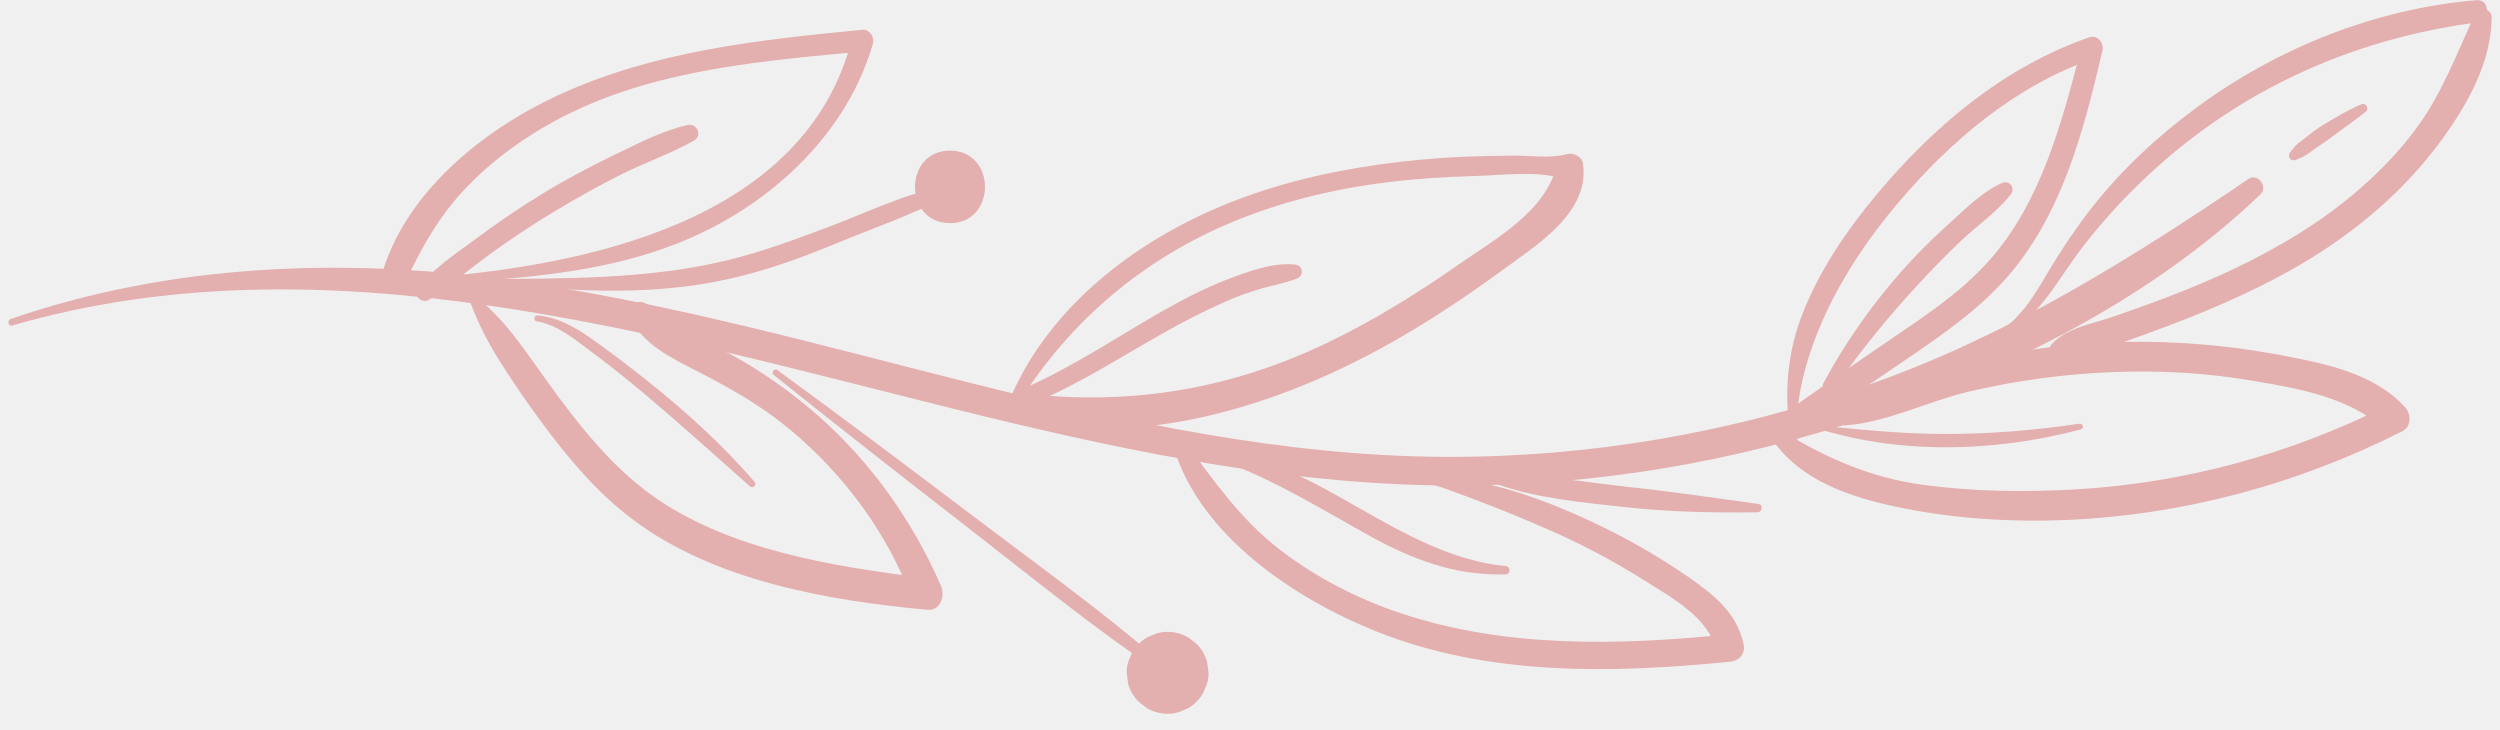
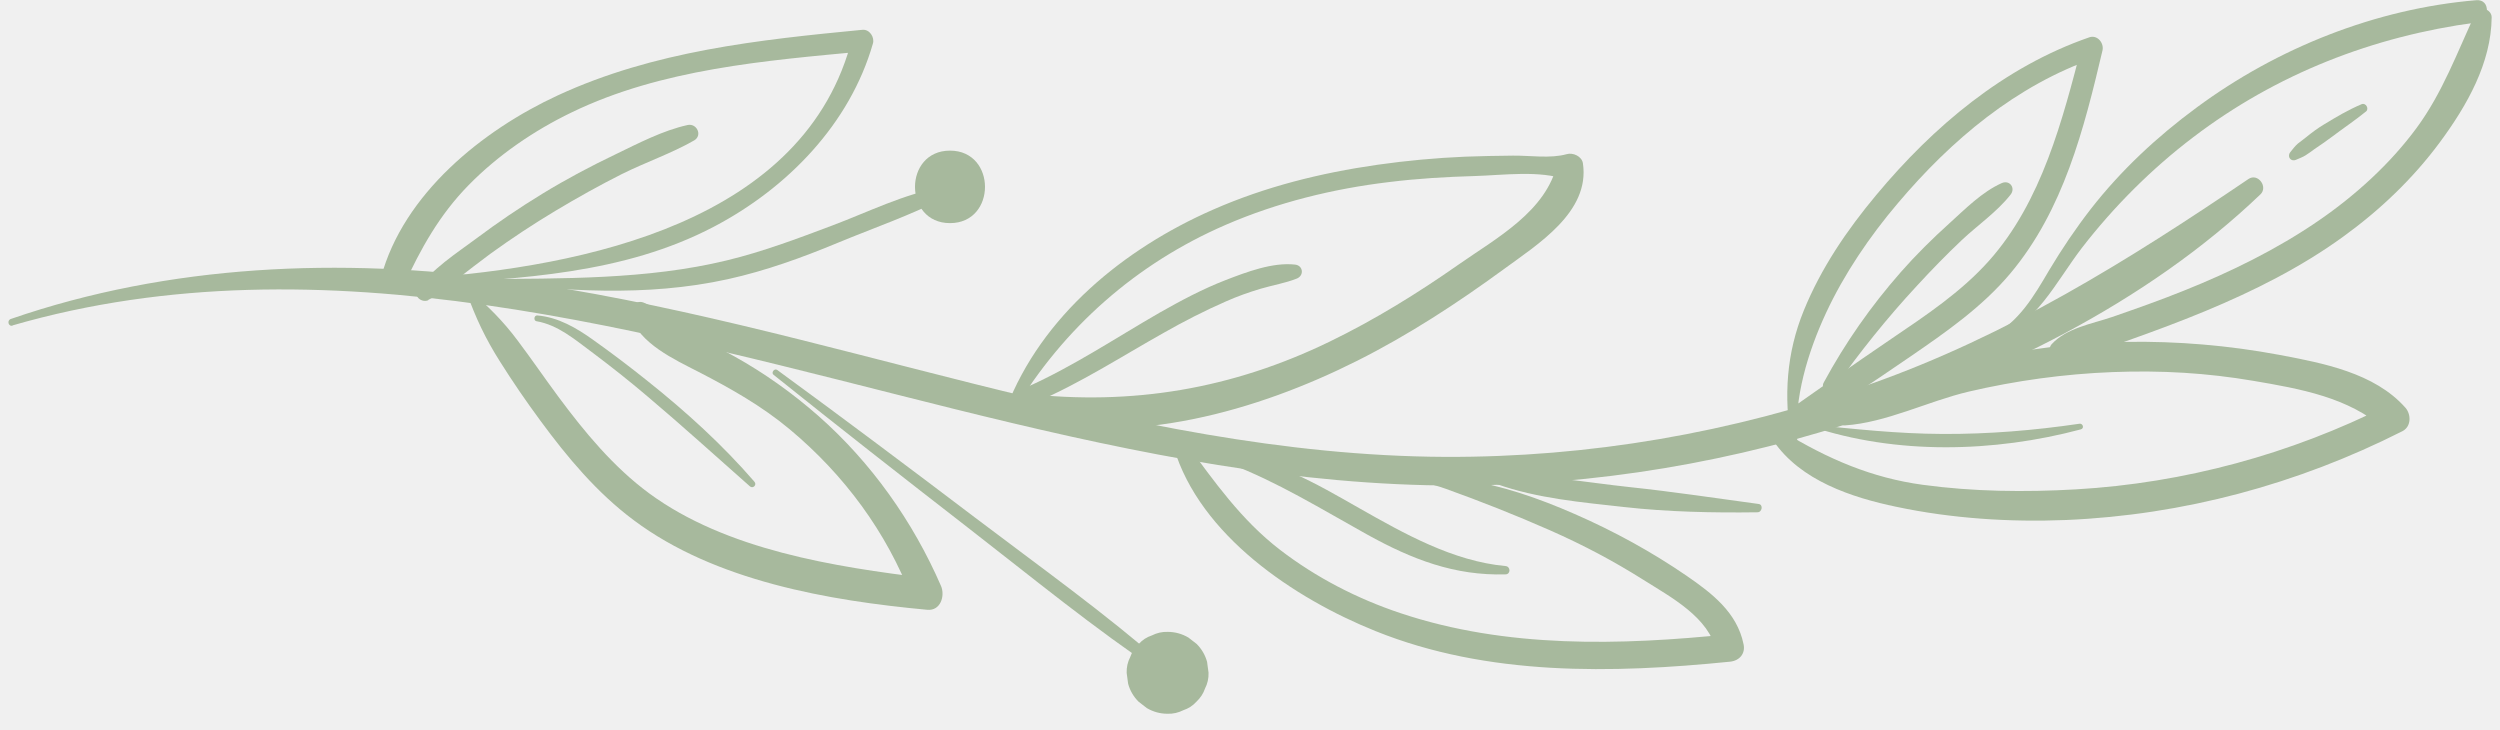
<svg xmlns="http://www.w3.org/2000/svg" width="120" height="35" viewBox="0 0 120 35" fill="none">
  <g clip-path="url(#clip0_674_2778)">
-     <path d="M0.6 15.62C15.53 11.3 31.22 16.01 45.76 19.62C53.22 21.47 60.79 23.11 68.5 23.29C75.27 23.45 82.08 22.44 88.53 20.39C95.71 18.11 103.01 14.58 108.5 9.33C108.88 8.97 108.38 8.29 107.93 8.59C102.16 12.5 96.35 16.12 89.74 18.45C83.13 20.78 76.28 21.96 69.35 21.93C53.92 21.85 39.47 15.48 24.32 13.43C16.38 12.35 8.14 12.68 0.52 15.31C0.32 15.38 0.4 15.69 0.61 15.63H0.6V15.62Z" fill="#E4AFAF" />
-     <path d="M19.36 13.75C20.19 11.94 21.09 10.32 22.49 8.89C23.89 7.46 25.62 6.27 27.45 5.39C31.75 3.31 36.73 2.91 41.41 2.47L40.91 1.81C38.69 10.69 27.97 12.79 20.19 13.36C20 13.37 20 13.67 20.19 13.66C24.99 13.37 29.93 13.16 34.27 10.88C37.78 9.04 40.79 5.96 41.9 2.09C41.99 1.79 41.74 1.4 41.4 1.43C36.41 1.91 31.37 2.45 26.77 4.58C23.16 6.25 19.37 9.3 18.29 13.31C18.13 13.91 19.06 14.36 19.33 13.75H19.36Z" fill="#E4AFAF" />
-     <path d="M22.4 14.05C22.83 15.25 23.3 16.25 23.99 17.34C24.6 18.31 25.25 19.26 25.93 20.18C27.23 21.95 28.65 23.65 30.42 24.97C34.32 27.89 39.77 28.83 44.51 29.27C45.15 29.33 45.37 28.6 45.17 28.13C43.83 25.04 41.82 22.2 39.29 19.97C38.04 18.87 36.68 17.9 35.22 17.09C34.5 16.69 33.75 16.32 33.04 15.89C32.33 15.46 31.68 14.84 30.88 14.52C30.52 14.38 30.14 14.8 30.25 15.15C30.7 16.49 32.36 17.25 33.53 17.85C35.08 18.65 36.57 19.49 37.91 20.61C40.52 22.79 42.55 25.53 43.77 28.71L44.5 27.75C40.05 27.21 34.86 26.4 31.16 23.68C29.45 22.42 28.06 20.74 26.8 19.04C26.14 18.15 25.52 17.24 24.85 16.35C24.15 15.41 23.43 14.7 22.55 13.94C22.48 13.88 22.35 13.94 22.39 14.03L22.4 14.05Z" fill="#E4AFAF" />
-     <path d="M48.65 19.74C51.05 15.73 54.54 12.65 58.84 10.79C61.31 9.72 63.99 9.06 66.67 8.74C68.03 8.57 69.41 8.49 70.78 8.45C72.15 8.41 73.93 8.16 75.19 8.63L74.75 7.85C74.22 10.15 71.84 11.42 70.01 12.7C68.04 14.08 66 15.34 63.84 16.39C59.15 18.67 54.34 19.48 49.17 18.89C48.45 18.81 48.3 19.99 49 20.15C54.41 21.4 60.3 19.75 65.14 17.32C67.61 16.08 69.94 14.56 72.17 12.93C73.79 11.74 76.33 10.18 75.98 7.84C75.93 7.5 75.5 7.31 75.2 7.4C74.42 7.62 73.42 7.46 72.62 7.47C71.82 7.48 71.09 7.49 70.33 7.52C68.92 7.58 67.51 7.71 66.11 7.91C63.39 8.3 60.73 8.96 58.21 10.07C53.95 11.94 50 15.16 48.3 19.59C48.22 19.81 48.56 19.94 48.67 19.75L48.65 19.74Z" fill="#E4AFAF" />
-     <path d="M56.34 21.48C57.6 25.71 62.14 28.73 66.02 30.29C71.4 32.46 77.38 32.33 83.05 31.76C83.5 31.71 83.79 31.37 83.69 30.92C83.38 29.4 82.18 28.48 80.96 27.64C79.27 26.48 77.46 25.49 75.58 24.67C73.84 23.91 72.07 23.29 70.18 23.01C68.29 22.73 66.31 22.1 64.45 22.25C64.34 22.25 64.3 22.42 64.42 22.46C66.06 22.91 67.77 22.88 69.39 23.46C71.01 24.04 72.76 24.73 74.39 25.45C76.02 26.17 77.45 26.93 78.88 27.83C80.19 28.66 82.05 29.63 82.39 31.28L83.03 30.44C77.77 30.98 72.3 31.13 67.22 29.43C65.15 28.74 63.17 27.72 61.44 26.39C59.57 24.95 58.3 23.13 56.91 21.25C56.71 20.97 56.2 21.12 56.32 21.5L56.34 21.48Z" fill="#E4AFAF" />
-     <path d="M86.27 21.21C86.09 19.14 86.78 16.89 87.65 15.02C88.52 13.15 89.74 11.35 91.1 9.75C93.66 6.72 96.78 4.09 100.57 2.78L99.94 2.15C99 5.76 98.01 9.67 95.47 12.52C94.13 14.02 92.44 15.14 90.79 16.26C88.9 17.54 87.03 18.87 85.16 20.18C84.6 20.57 85.12 21.49 85.7 21.11C87.7 19.79 89.72 18.48 91.69 17.12C93.41 15.94 95.15 14.73 96.5 13.12C99.05 10.08 100.03 6.19 100.92 2.42C101 2.07 100.68 1.66 100.29 1.79C96.19 3.21 92.81 6.06 90.06 9.36C88.65 11.05 87.41 12.87 86.58 14.91C85.75 16.95 85.61 19.02 85.99 21.24C86.02 21.39 86.28 21.36 86.27 21.2V21.21Z" fill="#E4AFAF" />
-     <path d="M85.13 21.17C86.43 23.07 88.88 23.88 91.04 24.33C93.69 24.89 96.48 25.07 99.18 24.96C104.81 24.72 110.29 23.24 115.31 20.7C115.75 20.48 115.74 19.89 115.46 19.57C113.97 17.89 111.5 17.43 109.39 17.03C106.98 16.58 104.51 16.37 102.05 16.41C99.59 16.45 97.28 16.74 94.96 17.28C92.84 17.78 89.96 18.36 88.34 19.92C88.17 20.09 88.29 20.43 88.55 20.42C90.54 20.29 92.54 19.26 94.49 18.8C96.76 18.27 99.08 17.95 101.41 17.86C103.74 17.77 105.93 17.9 108.16 18.28C110.39 18.66 112.74 19.07 114.45 20.59L114.6 19.46C109.95 21.8 104.84 23.19 99.64 23.49C97.19 23.63 94.72 23.6 92.29 23.27C89.86 22.94 87.75 22.04 85.59 20.72C85.32 20.56 84.96 20.89 85.15 21.16L85.13 21.17Z" fill="#E4AFAF" />
-     <path d="M95.66 16.33C97.73 15.61 98.68 13.53 99.93 11.9C101.46 9.92 103.28 8.1 105.27 6.59C109.26 3.55 113.91 1.74 118.86 1.08C119.52 0.99 119.56 -0.05 118.86 0.01C114.05 0.41 109.31 2.3 105.44 5.16C103.54 6.56 101.81 8.17 100.36 10.03C99.63 10.97 98.97 11.95 98.36 12.97C97.63 14.21 96.9 15.48 95.56 16.15C95.45 16.2 95.53 16.38 95.64 16.34L95.66 16.33Z" fill="#E4AFAF" />
-     <path d="M118.83 0.62C117.94 2.52 117.25 4.44 115.99 6.15C114.73 7.86 113.06 9.38 111.28 10.6C109.28 11.97 107.08 13.05 104.83 13.95C103.69 14.41 102.53 14.82 101.37 15.22C100.4 15.55 99.2 15.74 98.48 16.52C98.3 16.72 98.35 17.11 98.65 17.17C99.8 17.38 101 16.74 102.07 16.37C103.34 15.92 104.61 15.45 105.86 14.93C108.17 13.97 110.43 12.84 112.46 11.37C114.23 10.09 115.82 8.58 117.12 6.82C118.42 5.06 119.58 3.02 119.6 0.83C119.6 0.44 119.01 0.24 118.83 0.62Z" fill="#E4AFAF" />
-     <path d="M110.21 7.67C110.36 7.6 110.52 7.55 110.66 7.46C110.81 7.37 110.95 7.26 111.09 7.16C111.37 6.97 111.65 6.78 111.93 6.57C112.47 6.16 113.04 5.78 113.57 5.35C113.73 5.22 113.56 4.92 113.36 5C112.72 5.27 112.13 5.62 111.54 5.98C111.24 6.16 110.96 6.37 110.69 6.59C110.56 6.69 110.43 6.79 110.3 6.89C110.16 7.01 110.05 7.16 109.93 7.31C109.77 7.52 109.96 7.78 110.21 7.67Z" fill="#E4AFAF" />
-     <path d="M86.9 20.46C91.01 21.84 95.72 21.72 99.88 20.61C100.06 20.56 99.98 20.31 99.81 20.34C97.63 20.66 95.46 20.84 93.25 20.83C91.04 20.82 89.01 20.59 86.91 20.38C86.86 20.38 86.85 20.45 86.9 20.47V20.46Z" fill="#E4AFAF" />
-     <path d="M88.04 18.64C89.25 16.92 90.59 15.25 92.02 13.71C92.71 12.96 93.42 12.23 94.16 11.53C94.9 10.83 95.86 10.17 96.51 9.34C96.76 9.02 96.46 8.62 96.08 8.79C95.14 9.21 94.32 10.04 93.57 10.72C92.75 11.46 91.97 12.23 91.24 13.06C89.8 14.7 88.58 16.44 87.54 18.36C87.36 18.68 87.82 18.94 88.03 18.64H88.04Z" fill="#E4AFAF" />
-     <path d="M58.98 22.24C61.32 23.13 63.43 24.44 65.61 25.65C67.79 26.86 69.83 27.64 72.26 27.57C72.52 27.57 72.52 27.19 72.26 27.17C69.75 26.94 67.39 25.61 65.24 24.39C64.2 23.8 63.16 23.19 62.06 22.71C61.12 22.3 60.03 21.84 58.98 22.04C58.87 22.06 58.89 22.21 58.98 22.24Z" fill="#E4AFAF" />
-     <path d="M49.72 19.31C51.86 18.39 53.82 17.12 55.85 15.98C56.82 15.43 57.81 14.92 58.84 14.47C59.38 14.23 59.94 14.03 60.51 13.86C61.08 13.69 61.7 13.59 62.25 13.37C62.61 13.22 62.55 12.74 62.16 12.7C61.08 12.58 59.83 13.06 58.84 13.44C57.73 13.87 56.68 14.43 55.64 15.02C53.54 16.23 51.51 17.59 49.29 18.58C48.78 18.81 49.22 19.54 49.72 19.32V19.31Z" fill="#E4AFAF" />
-     <path d="M25.76 15.42C26.78 15.6 27.57 16.28 28.38 16.88C29.3 17.57 30.2 18.28 31.07 19.02C32.74 20.43 34.36 21.9 35.99 23.34C36.14 23.48 36.35 23.27 36.21 23.12C34.68 21.35 32.94 19.77 31.11 18.31C30.25 17.62 29.38 16.96 28.48 16.32C27.67 15.74 26.8 15.23 25.79 15.14C25.63 15.13 25.6 15.39 25.75 15.42H25.76Z" fill="#E4AFAF" />
-     <path d="M20.55 14.4C21.06 14.15 21.53 13.72 21.98 13.37C22.5 12.97 23.01 12.57 23.54 12.18C24.55 11.45 25.59 10.76 26.66 10.12C27.73 9.48 28.75 8.91 29.84 8.36C30.98 7.79 32.22 7.37 33.32 6.74C33.73 6.5 33.45 5.91 33.01 6C31.82 6.26 30.64 6.88 29.54 7.41C28.35 7.98 27.18 8.6 26.05 9.29C24.92 9.98 23.89 10.68 22.86 11.45C21.91 12.16 20.72 12.91 20.05 13.9C19.83 14.23 20.25 14.55 20.56 14.41L20.55 14.4Z" fill="#E4AFAF" />
-     <path d="M23.06 13.52C27.04 13.96 30.99 14.27 34.94 13.4C36.75 13 38.49 12.37 40.2 11.66C41.91 10.95 43.75 10.32 45.4 9.46C45.67 9.32 45.47 8.95 45.2 8.99C43.4 9.31 41.66 10.18 39.96 10.82C38.26 11.46 36.62 12.08 34.88 12.5C31.05 13.43 26.97 13.36 23.05 13.4C22.97 13.4 22.97 13.51 23.05 13.52H23.06Z" fill="#E4AFAF" />
-     <path d="M45.6 10.71C47.84 10.71 47.84 7.23 45.6 7.23C43.36 7.23 43.36 10.71 45.6 10.71Z" fill="#E4AFAF" />
-     <path d="M71.83 23.23C73.79 23.93 75.93 24.11 77.98 24.34C80.03 24.57 82.22 24.62 84.36 24.59C84.58 24.59 84.65 24.22 84.41 24.19C82.35 23.91 80.29 23.6 78.22 23.38C76.15 23.16 73.99 22.76 71.88 22.82C71.65 22.82 71.61 23.14 71.83 23.22V23.23Z" fill="#E4AFAF" />
-     <path d="M37.13 17.99C40.21 20.46 43.33 22.9 46.45 25.32C49.57 27.74 52.5 30.15 55.69 32.28C55.88 32.41 56.11 32.11 55.93 31.96C53.04 29.43 49.87 27.17 46.81 24.85C43.75 22.53 40.5 20.09 37.31 17.76C37.17 17.66 37 17.89 37.13 17.99Z" fill="#E4AFAF" />
-     <path d="M56.04 34.26C56.31 34.27 56.56 34.21 56.8 34.09C57.04 34.01 57.25 33.88 57.43 33.68C57.62 33.5 57.76 33.29 57.84 33.05C57.96 32.82 58.02 32.56 58.01 32.29L57.94 31.77C57.85 31.44 57.68 31.15 57.44 30.91L57.04 30.6C56.73 30.42 56.4 30.33 56.05 30.33C55.78 30.32 55.53 30.38 55.29 30.5C55.05 30.58 54.84 30.71 54.66 30.91C54.47 31.09 54.33 31.3 54.25 31.54C54.13 31.77 54.07 32.03 54.08 32.3L54.15 32.82C54.24 33.15 54.41 33.44 54.65 33.68L55.05 33.99C55.36 34.17 55.69 34.26 56.04 34.26Z" fill="#E4AFAF" />
+     <path d="M0.6 15.62C15.53 11.3 31.22 16.01 45.76 19.62C53.22 21.47 60.79 23.11 68.5 23.29C75.27 23.45 82.08 22.44 88.53 20.39C95.71 18.11 103.01 14.58 108.5 9.33C108.88 8.97 108.38 8.29 107.93 8.59C102.16 12.5 96.35 16.12 89.74 18.45C83.13 20.78 76.28 21.96 69.35 21.93C53.92 21.85 39.47 15.48 24.32 13.43C16.38 12.35 8.14 12.68 0.52 15.31C0.32 15.38 0.4 15.69 0.61 15.63H0.6V15.62Z" fill="#a7b99d" />
+     <path d="M19.36 13.75C20.19 11.94 21.09 10.32 22.49 8.89C23.89 7.46 25.62 6.27 27.45 5.39C31.75 3.31 36.73 2.91 41.41 2.47L40.91 1.81C38.69 10.69 27.97 12.79 20.19 13.36C20 13.37 20 13.67 20.19 13.66C24.99 13.37 29.93 13.16 34.27 10.88C37.78 9.04 40.79 5.96 41.9 2.09C41.99 1.79 41.74 1.4 41.4 1.43C36.41 1.91 31.37 2.45 26.77 4.58C23.16 6.25 19.37 9.3 18.29 13.31C18.13 13.91 19.06 14.36 19.33 13.75H19.36Z" fill="#a7b99d" />
+     <path d="M22.4 14.05C22.83 15.25 23.3 16.25 23.99 17.34C24.6 18.31 25.25 19.26 25.93 20.18C27.23 21.95 28.65 23.65 30.42 24.97C34.32 27.89 39.77 28.83 44.51 29.27C45.15 29.33 45.37 28.6 45.17 28.13C43.83 25.04 41.82 22.2 39.29 19.97C38.04 18.87 36.68 17.9 35.22 17.09C34.5 16.69 33.75 16.32 33.04 15.89C32.33 15.46 31.68 14.84 30.88 14.52C30.52 14.38 30.14 14.8 30.25 15.15C30.7 16.49 32.36 17.25 33.53 17.85C35.08 18.65 36.57 19.49 37.91 20.61C40.52 22.79 42.55 25.53 43.77 28.71L44.5 27.75C40.05 27.21 34.86 26.4 31.16 23.68C29.45 22.42 28.06 20.74 26.8 19.04C26.14 18.15 25.52 17.24 24.85 16.35C24.15 15.41 23.43 14.7 22.55 13.94C22.48 13.88 22.35 13.94 22.39 14.03L22.4 14.05Z" fill="#a7b99d" />
+     <path d="M48.65 19.74C51.05 15.73 54.54 12.65 58.84 10.79C61.31 9.72 63.99 9.06 66.67 8.74C68.03 8.57 69.41 8.49 70.78 8.45C72.15 8.41 73.93 8.16 75.19 8.63L74.75 7.85C74.22 10.15 71.84 11.42 70.01 12.7C68.04 14.08 66 15.34 63.84 16.39C59.15 18.67 54.34 19.48 49.17 18.89C48.45 18.81 48.3 19.99 49 20.15C54.41 21.4 60.3 19.75 65.14 17.32C67.61 16.08 69.94 14.56 72.17 12.93C73.79 11.74 76.33 10.18 75.98 7.84C75.93 7.5 75.5 7.31 75.2 7.4C74.42 7.62 73.42 7.46 72.62 7.47C71.82 7.48 71.09 7.49 70.33 7.52C68.92 7.58 67.51 7.71 66.11 7.91C63.39 8.3 60.73 8.96 58.21 10.07C53.95 11.94 50 15.16 48.3 19.59C48.22 19.81 48.56 19.94 48.67 19.75L48.65 19.74Z" fill="#a7b99d" />
+     <path d="M56.34 21.48C57.6 25.71 62.14 28.73 66.02 30.29C71.4 32.46 77.38 32.33 83.05 31.76C83.5 31.71 83.79 31.37 83.69 30.92C83.38 29.4 82.18 28.48 80.96 27.64C79.27 26.48 77.46 25.49 75.58 24.67C73.84 23.91 72.07 23.29 70.18 23.01C68.29 22.73 66.31 22.1 64.45 22.25C64.34 22.25 64.3 22.42 64.42 22.46C66.06 22.91 67.77 22.88 69.39 23.46C71.01 24.04 72.76 24.73 74.39 25.45C76.02 26.17 77.45 26.93 78.88 27.83C80.19 28.66 82.05 29.63 82.39 31.28L83.03 30.44C77.77 30.98 72.3 31.13 67.22 29.43C65.15 28.74 63.17 27.72 61.44 26.39C59.57 24.95 58.3 23.13 56.91 21.25C56.71 20.97 56.2 21.12 56.32 21.5L56.34 21.48Z" fill="#a7b99d" />
+     <path d="M86.27 21.21C86.09 19.14 86.78 16.89 87.65 15.02C88.52 13.15 89.74 11.35 91.1 9.75C93.66 6.72 96.78 4.09 100.57 2.78L99.94 2.15C99 5.76 98.01 9.67 95.47 12.52C94.13 14.02 92.44 15.14 90.79 16.26C88.9 17.54 87.03 18.87 85.16 20.18C84.6 20.57 85.12 21.49 85.7 21.11C87.7 19.79 89.72 18.48 91.69 17.12C93.41 15.94 95.15 14.73 96.5 13.12C99.05 10.08 100.03 6.19 100.92 2.42C101 2.07 100.68 1.66 100.29 1.79C96.19 3.21 92.81 6.06 90.06 9.36C88.65 11.05 87.41 12.87 86.58 14.91C85.75 16.95 85.61 19.02 85.99 21.24C86.02 21.39 86.28 21.36 86.27 21.2V21.21Z" fill="#a7b99d" />
+     <path d="M85.13 21.17C86.43 23.07 88.88 23.88 91.04 24.33C93.69 24.89 96.48 25.07 99.18 24.96C104.81 24.72 110.29 23.24 115.31 20.7C115.75 20.48 115.74 19.89 115.46 19.57C113.97 17.89 111.5 17.43 109.39 17.03C106.98 16.58 104.51 16.37 102.05 16.41C99.59 16.45 97.28 16.74 94.96 17.28C92.84 17.78 89.96 18.36 88.34 19.92C88.17 20.09 88.29 20.43 88.55 20.42C90.54 20.29 92.54 19.26 94.49 18.8C96.76 18.27 99.08 17.95 101.41 17.86C103.74 17.77 105.93 17.9 108.16 18.28C110.39 18.66 112.74 19.07 114.45 20.59L114.6 19.46C109.95 21.8 104.84 23.19 99.64 23.49C97.19 23.63 94.72 23.6 92.29 23.27C89.86 22.94 87.75 22.04 85.59 20.72C85.32 20.56 84.96 20.89 85.15 21.16L85.13 21.17Z" fill="#a7b99d" />
+     <path d="M95.66 16.33C97.73 15.61 98.68 13.53 99.93 11.9C101.46 9.92 103.28 8.1 105.27 6.59C109.26 3.55 113.91 1.74 118.86 1.08C119.52 0.99 119.56 -0.05 118.86 0.01C114.05 0.41 109.31 2.3 105.44 5.16C103.54 6.56 101.81 8.17 100.36 10.03C99.63 10.97 98.97 11.95 98.36 12.97C97.63 14.21 96.9 15.48 95.56 16.15C95.45 16.2 95.53 16.38 95.64 16.34L95.66 16.33Z" fill="#a7b99d" />
+     <path d="M118.83 0.62C117.94 2.52 117.25 4.44 115.99 6.15C114.73 7.86 113.06 9.38 111.28 10.6C109.28 11.97 107.08 13.05 104.83 13.95C103.69 14.41 102.53 14.82 101.37 15.22C100.4 15.55 99.2 15.74 98.48 16.52C98.3 16.72 98.35 17.11 98.65 17.17C99.8 17.38 101 16.74 102.07 16.37C103.34 15.92 104.61 15.45 105.86 14.93C108.17 13.97 110.43 12.84 112.46 11.37C114.23 10.09 115.82 8.58 117.12 6.82C118.42 5.06 119.58 3.02 119.6 0.83C119.6 0.44 119.01 0.24 118.83 0.62Z" fill="#a7b99d" />
+     <path d="M110.21 7.67C110.36 7.6 110.52 7.55 110.66 7.46C110.81 7.37 110.95 7.26 111.09 7.16C111.37 6.97 111.65 6.78 111.93 6.57C112.47 6.16 113.04 5.78 113.57 5.35C113.73 5.22 113.56 4.92 113.36 5C112.72 5.27 112.13 5.62 111.54 5.98C111.24 6.16 110.96 6.37 110.69 6.59C110.56 6.69 110.43 6.79 110.3 6.89C110.16 7.01 110.05 7.16 109.93 7.31C109.77 7.52 109.96 7.78 110.21 7.67Z" fill="#a7b99d" />
+     <path d="M86.9 20.46C91.01 21.84 95.72 21.72 99.88 20.61C100.06 20.56 99.98 20.31 99.81 20.34C97.63 20.66 95.46 20.84 93.25 20.83C91.04 20.82 89.01 20.59 86.91 20.38C86.86 20.38 86.85 20.45 86.9 20.47V20.46Z" fill="#a7b99d" />
+     <path d="M88.04 18.64C89.25 16.92 90.59 15.25 92.02 13.71C92.71 12.96 93.42 12.23 94.16 11.53C94.9 10.83 95.86 10.17 96.51 9.34C96.76 9.02 96.46 8.62 96.08 8.79C95.14 9.21 94.32 10.04 93.57 10.72C92.75 11.46 91.97 12.23 91.24 13.06C89.8 14.7 88.58 16.44 87.54 18.36C87.36 18.68 87.82 18.94 88.03 18.64H88.04Z" fill="#a7b99d" />
+     <path d="M58.98 22.24C61.32 23.13 63.43 24.44 65.61 25.65C67.79 26.86 69.83 27.64 72.26 27.57C72.52 27.57 72.52 27.19 72.26 27.17C69.75 26.94 67.39 25.61 65.24 24.39C64.2 23.8 63.16 23.19 62.06 22.71C61.12 22.3 60.03 21.84 58.98 22.04C58.87 22.06 58.89 22.21 58.98 22.24Z" fill="#a7b99d" />
+     <path d="M49.72 19.31C51.86 18.39 53.82 17.12 55.85 15.98C56.82 15.43 57.81 14.92 58.84 14.47C59.38 14.23 59.94 14.03 60.51 13.86C61.08 13.69 61.7 13.59 62.25 13.37C62.61 13.22 62.55 12.74 62.16 12.7C61.08 12.58 59.83 13.06 58.84 13.44C57.73 13.87 56.68 14.43 55.64 15.02C53.54 16.23 51.51 17.59 49.29 18.58C48.78 18.81 49.22 19.54 49.72 19.32V19.31Z" fill="#a7b99d" />
+     <path d="M25.76 15.42C26.78 15.6 27.57 16.28 28.38 16.88C29.3 17.57 30.2 18.28 31.07 19.02C32.74 20.43 34.36 21.9 35.99 23.34C36.14 23.48 36.35 23.27 36.21 23.12C34.68 21.35 32.94 19.77 31.11 18.31C30.25 17.62 29.38 16.96 28.48 16.32C27.67 15.74 26.8 15.23 25.79 15.14C25.63 15.13 25.6 15.39 25.75 15.42H25.76Z" fill="#a7b99d" />
+     <path d="M20.55 14.4C21.06 14.15 21.53 13.72 21.98 13.37C22.5 12.97 23.01 12.57 23.54 12.18C24.55 11.45 25.59 10.76 26.66 10.12C27.73 9.48 28.75 8.91 29.84 8.36C30.98 7.79 32.22 7.37 33.32 6.74C33.73 6.5 33.45 5.91 33.01 6C31.82 6.26 30.64 6.88 29.54 7.41C28.35 7.98 27.18 8.6 26.05 9.29C24.92 9.98 23.89 10.68 22.86 11.45C21.91 12.16 20.72 12.91 20.05 13.9C19.83 14.23 20.25 14.55 20.56 14.41L20.55 14.4Z" fill="#a7b99d" />
+     <path d="M23.06 13.52C27.04 13.96 30.99 14.27 34.94 13.4C36.75 13 38.49 12.37 40.2 11.66C41.91 10.95 43.75 10.32 45.4 9.46C45.67 9.32 45.47 8.95 45.2 8.99C43.4 9.31 41.66 10.18 39.96 10.82C38.26 11.46 36.62 12.08 34.88 12.5C31.05 13.43 26.97 13.36 23.05 13.4C22.97 13.4 22.97 13.51 23.05 13.52H23.06Z" fill="#a7b99d" />
+     <path d="M45.6 10.71C47.84 10.71 47.84 7.23 45.6 7.23C43.36 7.23 43.36 10.71 45.6 10.71Z" fill="#a7b99d" />
+     <path d="M71.83 23.23C73.79 23.93 75.93 24.11 77.98 24.34C80.03 24.57 82.22 24.62 84.36 24.59C84.58 24.59 84.65 24.22 84.41 24.19C82.35 23.91 80.29 23.6 78.22 23.38C76.15 23.16 73.99 22.76 71.88 22.82C71.65 22.82 71.61 23.14 71.83 23.22V23.23Z" fill="#a7b99d" />
+     <path d="M37.13 17.99C40.21 20.46 43.33 22.9 46.45 25.32C49.57 27.74 52.5 30.15 55.69 32.28C55.88 32.41 56.11 32.11 55.93 31.96C53.04 29.43 49.87 27.17 46.81 24.85C43.75 22.53 40.5 20.09 37.31 17.76C37.17 17.66 37 17.89 37.13 17.99Z" fill="#a7b99d" />
+     <path d="M56.04 34.26C56.31 34.27 56.56 34.21 56.8 34.09C57.04 34.01 57.25 33.88 57.43 33.68C57.62 33.5 57.76 33.29 57.84 33.05C57.96 32.82 58.02 32.56 58.01 32.29L57.94 31.77C57.85 31.44 57.68 31.15 57.44 30.91L57.04 30.6C56.73 30.42 56.4 30.33 56.05 30.33C55.78 30.32 55.53 30.38 55.29 30.5C55.05 30.58 54.84 30.71 54.66 30.91C54.47 31.09 54.33 31.3 54.25 31.54C54.13 31.77 54.07 32.03 54.08 32.3L54.15 32.82C54.24 33.15 54.41 33.44 54.65 33.68L55.05 33.99C55.36 34.17 55.69 34.26 56.04 34.26Z" fill="#a7b99d" />
  </g>
  <defs>
    <clipPath id="clip0_674_2778">
      <rect width="119.2" height="34.26" fill="white" transform="translate(0.399902)" />
    </clipPath>
  </defs>
</svg>
